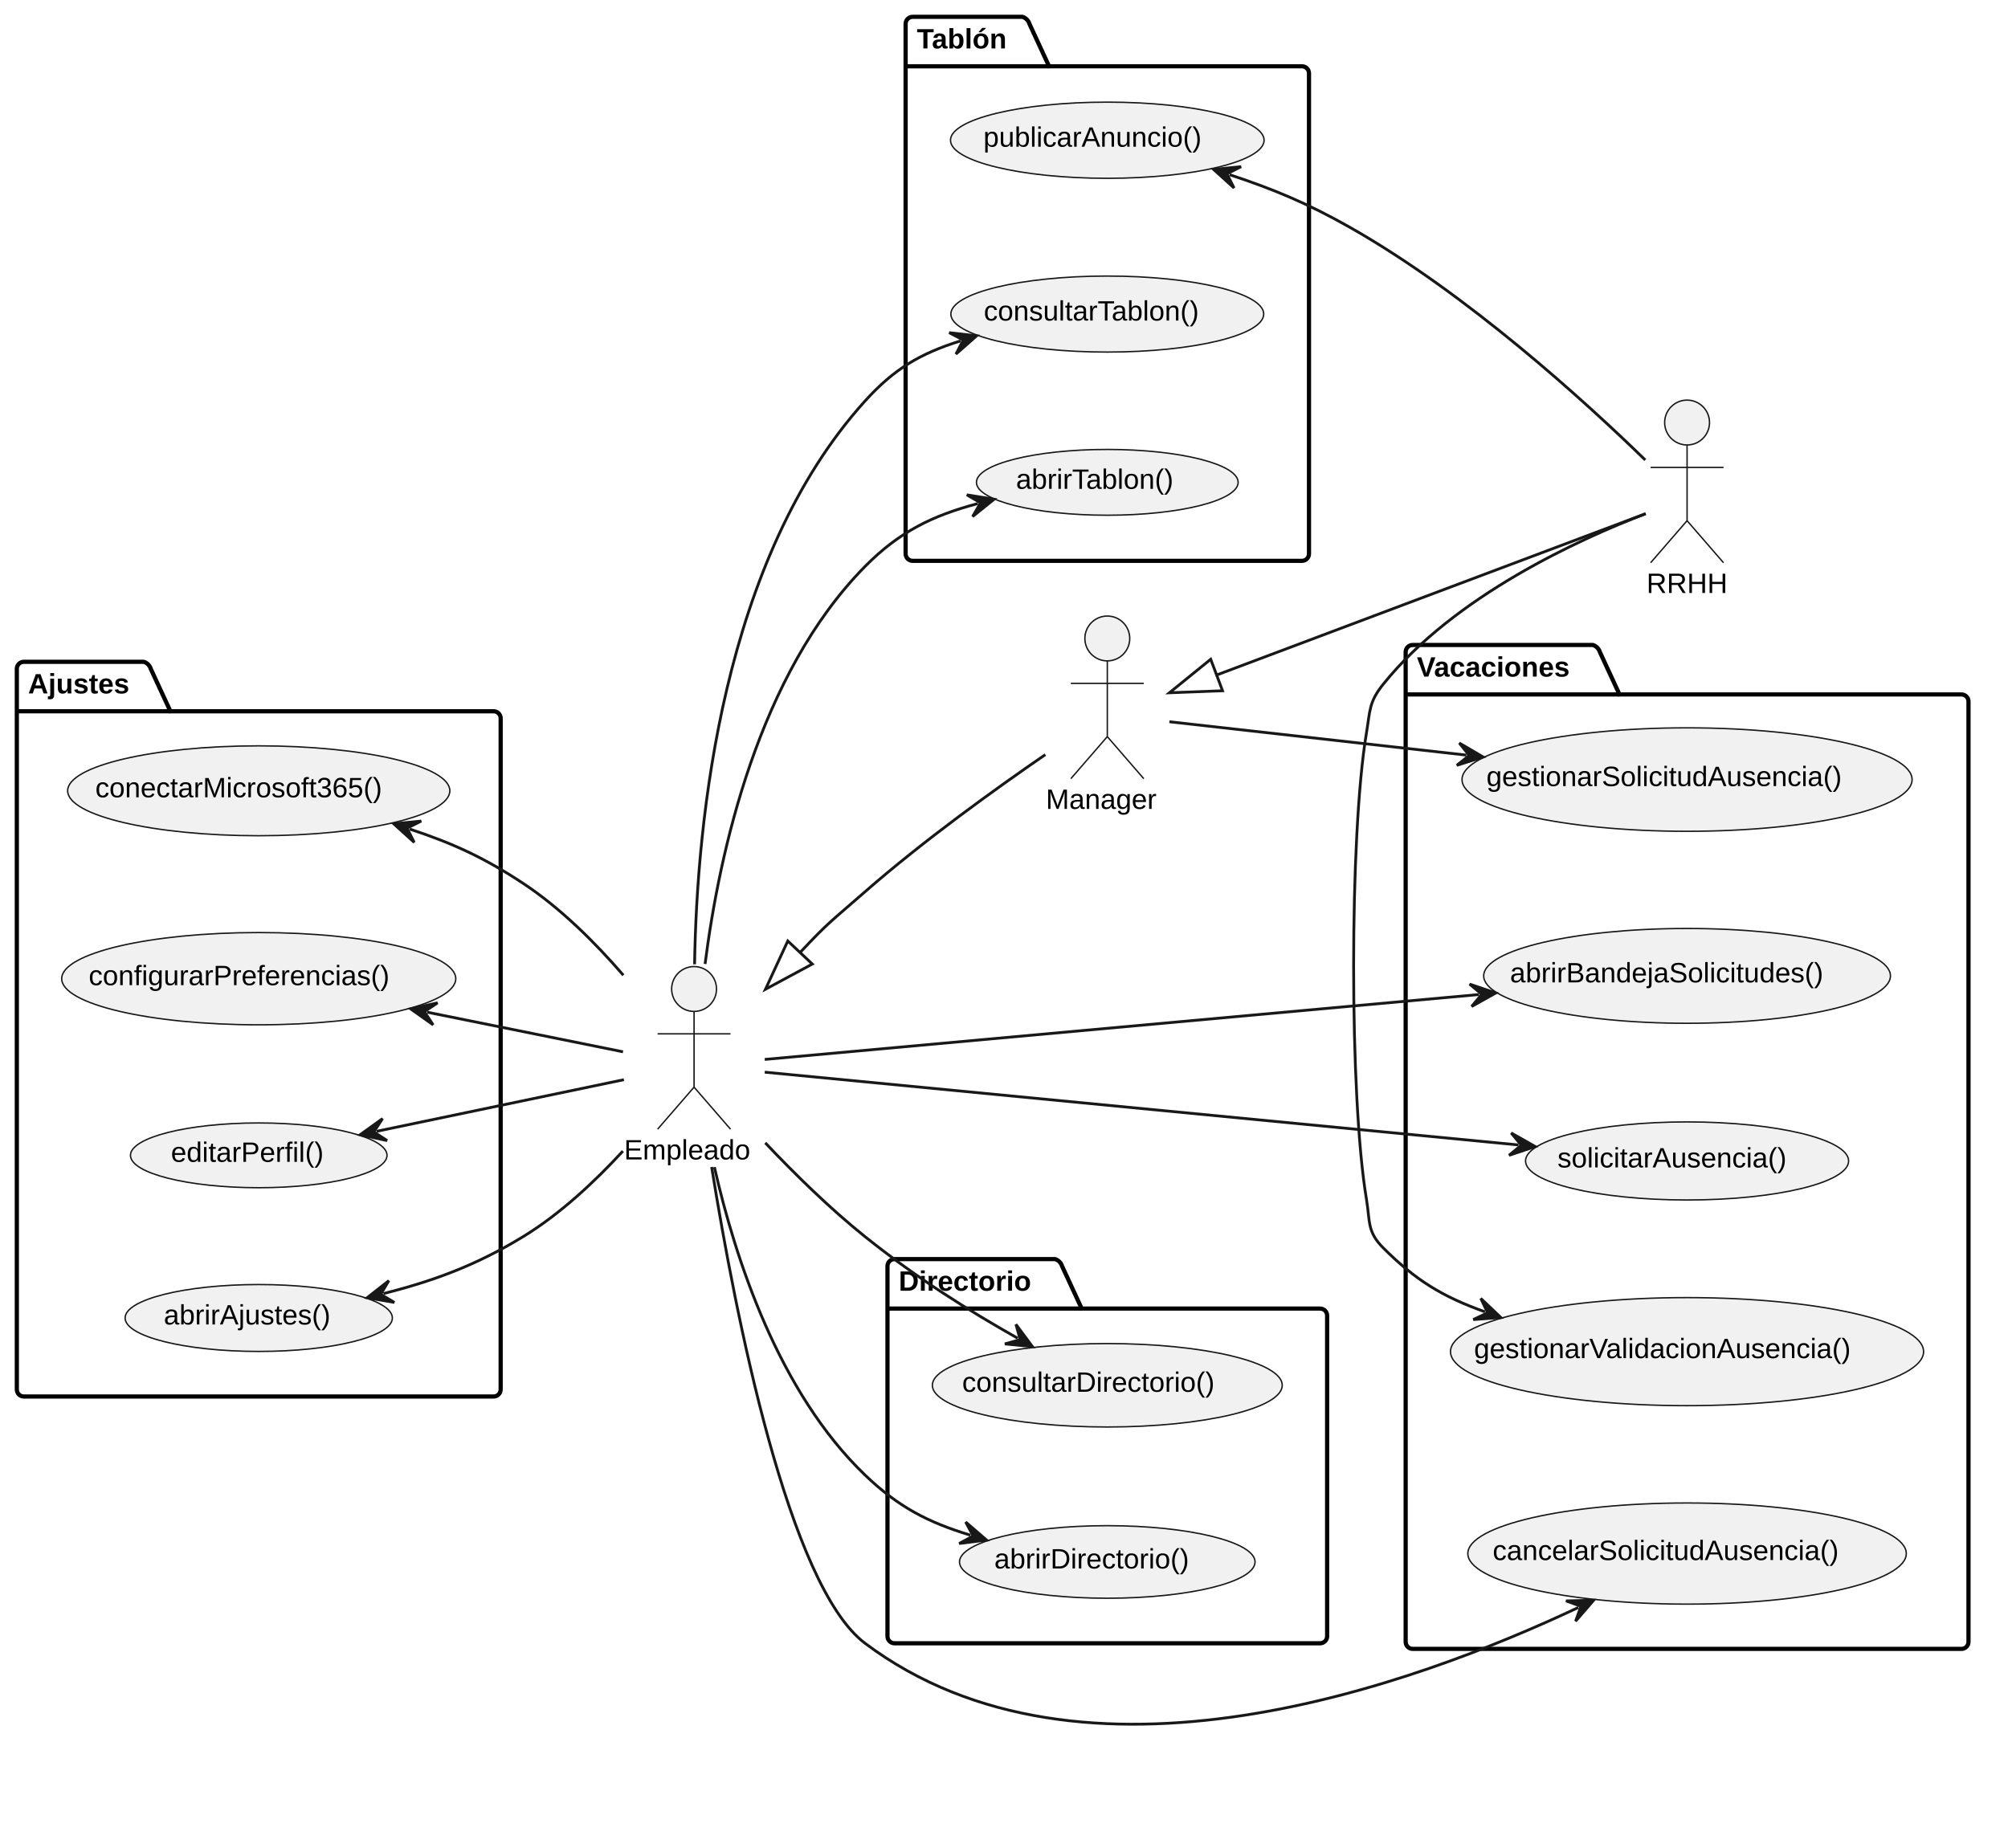
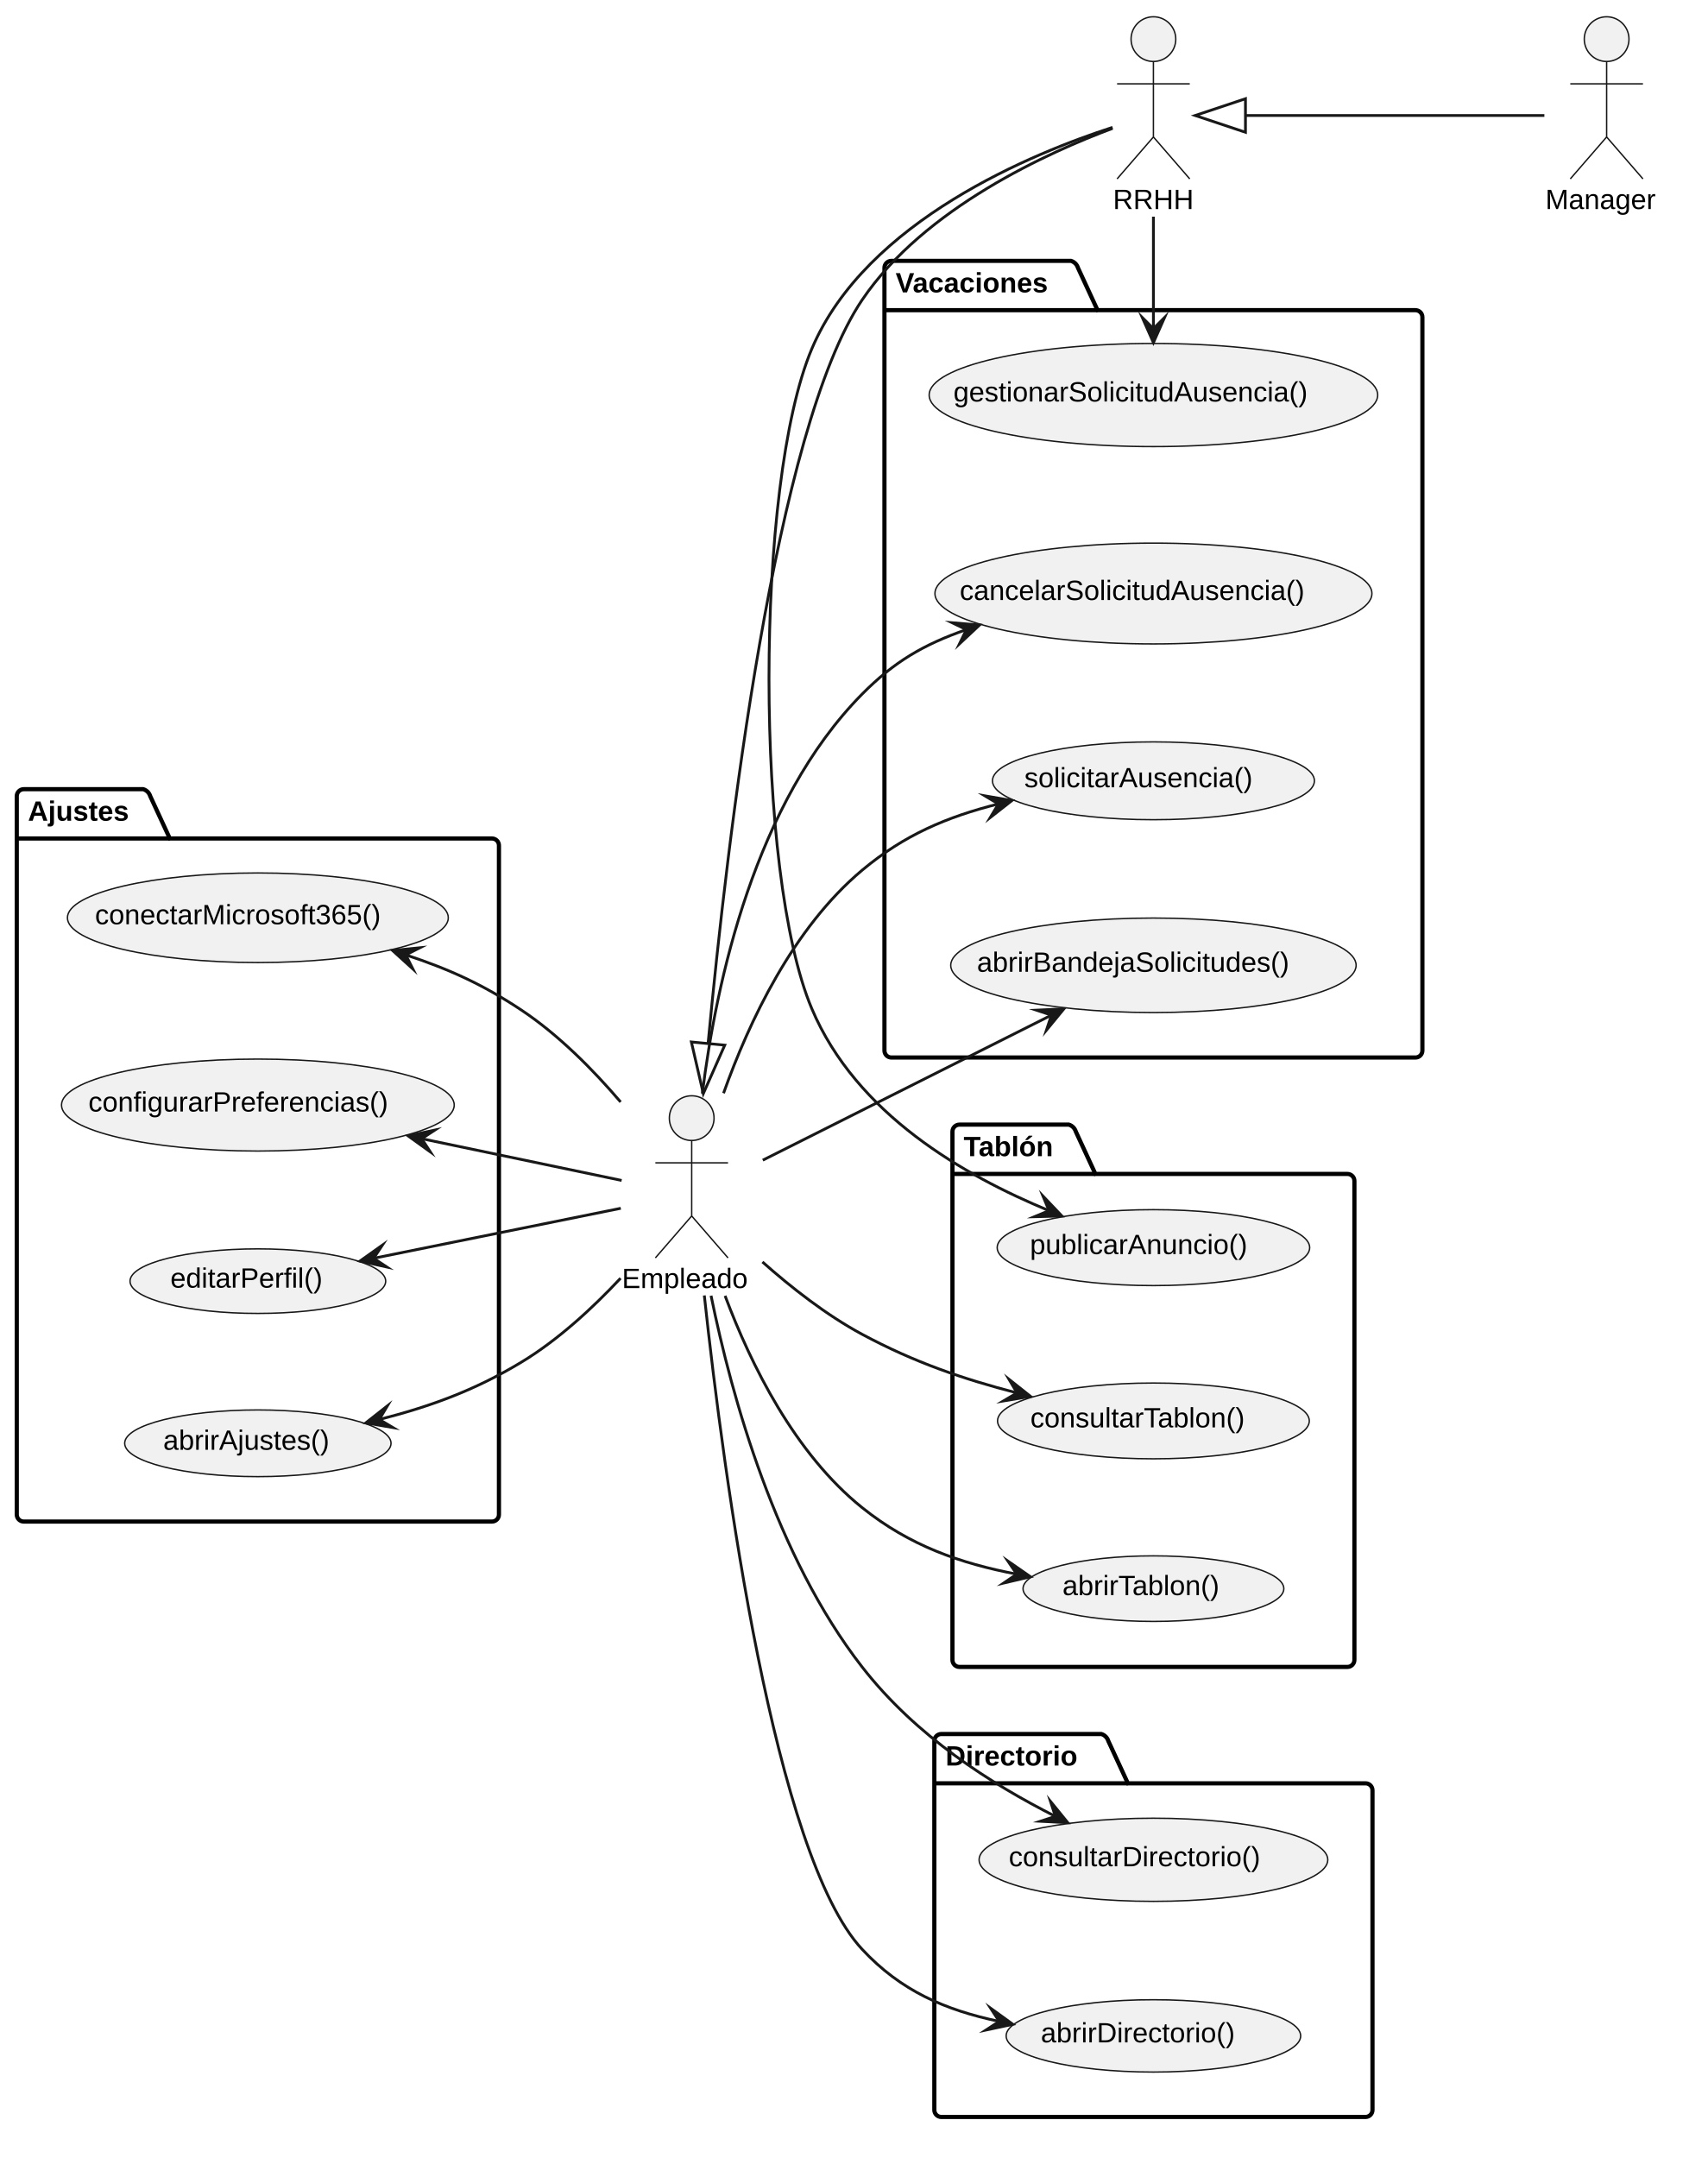
- <svg xmlns="http://www.w3.org/2000/svg" contentStyleType="text/css" data-diagram-type="DESCRIPTION" height="659px" preserveAspectRatio="none" style="width:716px;height:659px;;background:#FFFFFF" version="1.1" viewBox="0 0 716 659" width="716px" zoomAndPan="magnify">
+ <svg xmlns="http://www.w3.org/2000/svg" contentStyleType="text/css" data-diagram-type="DESCRIPTION" height="772px" preserveAspectRatio="none" style="width:611px;height:772px;background:#FFFFFF;" version="1.1" viewBox="0 0 611 772" width="611px" zoomAndPan="magnify">
  <defs />
  <g>
-     <g class="cluster" data-qualified-name="Vacaciones" data-source-line="12" id="ent0007">
-       <path d="M503.72,230 L567.962,230 A3.75,3.75 0 0 1 570.462,232.5 L577.462,247.641 L699.41,247.641 A2.5,2.5 0 0 1 701.91,250.141 L701.91,585.5 A2.5,2.5 0 0 1 699.41,588 L503.72,588 A2.5,2.5 0 0 1 501.22,585.5 L501.22,232.5 A2.5,2.5 0 0 1 503.72,230" fill="none" style="stroke:#000000;stroke-width:1.5;" />
-       <line style="stroke:#000000;stroke-width:1.5;" x1="501.22" x2="577.462" y1="247.641" y2="247.641" />
-       <text fill="#000000" font-family="Arial" font-size="10" font-weight="700" lengthAdjust="spacing" textLength="63.242" x="505.22" y="241.282">Vacaciones</text>
+     <g class="cluster" data-qualified-name="Vacaciones" data-source-line="15" id="ent0006">
+       <path d="M318.95,93.32 L383.192,93.32 A3.75,3.75 0 0 1 385.692,95.82 L392.692,110.961 L506.43,110.961 A2.5,2.5 0 0 1 508.93,113.461 L508.93,375.82 A2.5,2.5 0 0 1 506.43,378.32 L318.95,378.32 A2.5,2.5 0 0 1 316.45,375.82 L316.45,95.82 A2.5,2.5 0 0 1 318.95,93.32" fill="none" style="stroke:#000000;stroke-width:1.5;" />
+       <line style="stroke:#000000;stroke-width:1.5;" x1="316.45" x2="392.692" y1="110.961" y2="110.961" />
+       <text fill="#000000" font-family="Arial" font-size="10" font-weight="700" lengthAdjust="spacing" textLength="63.242" x="320.45" y="104.602">Vacaciones</text>
    </g>
-     <g class="cluster" data-qualified-name="Tabl.n" data-source-line="20" id="ent0013">
-       <path d="M325.42,6 L364.565,6 A3.75,3.75 0 0 1 367.065,8.5 L374.065,23.641 L464.25,23.641 A2.5,2.5 0 0 1 466.75,26.141 L466.75,197.5 A2.5,2.5 0 0 1 464.25,200 L325.42,200 A2.5,2.5 0 0 1 322.92,197.5 L322.92,8.5 A2.5,2.5 0 0 1 325.42,6" fill="none" style="stroke:#000000;stroke-width:1.5;" />
-       <line style="stroke:#000000;stroke-width:1.5;" x1="322.92" x2="374.065" y1="23.641" y2="23.641" />
-       <text fill="#000000" font-family="Arial" font-size="10" font-weight="700" lengthAdjust="spacing" textLength="38.145" x="326.92" y="17.282">Tablón</text>
+     <g class="cluster" data-qualified-name="Tabl.n" data-source-line="22" id="ent0011">
+       <path d="M343.28,402.32 L382.425,402.32 A3.75,3.75 0 0 1 384.925,404.82 L391.925,419.961 L482.1,419.961 A2.5,2.5 0 0 1 484.6,422.461 L484.6,593.82 A2.5,2.5 0 0 1 482.1,596.32 L343.28,596.32 A2.5,2.5 0 0 1 340.78,593.82 L340.78,404.82 A2.5,2.5 0 0 1 343.28,402.32" fill="none" style="stroke:#000000;stroke-width:1.5;" />
+       <line style="stroke:#000000;stroke-width:1.5;" x1="340.78" x2="391.925" y1="419.961" y2="419.961" />
+       <text fill="#000000" font-family="Arial" font-size="10" font-weight="700" lengthAdjust="spacing" textLength="38.145" x="344.78" y="413.602">Tablón</text>
    </g>
-     <g class="cluster" data-qualified-name="Directorio" data-source-line="26" id="ent0017">
-       <path d="M318.95,449 L376.2,449 A3.75,3.75 0 0 1 378.7,451.5 L385.7,466.641 L470.72,466.641 A2.5,2.5 0 0 1 473.22,469.141 L473.22,583.5 A2.5,2.5 0 0 1 470.72,586 L318.95,586 A2.5,2.5 0 0 1 316.45,583.5 L316.45,451.5 A2.5,2.5 0 0 1 318.95,449" fill="none" style="stroke:#000000;stroke-width:1.5;" />
-       <line style="stroke:#000000;stroke-width:1.5;" x1="316.45" x2="385.7" y1="466.641" y2="466.641" />
-       <text fill="#000000" font-family="Arial" font-size="10" font-weight="700" lengthAdjust="spacing" textLength="56.25" x="320.45" y="460.282">Directorio</text>
+     <g class="cluster" data-qualified-name="Directorio" data-source-line="28" id="ent0015">
+       <path d="M336.8,620.32 L394.05,620.32 A3.75,3.75 0 0 1 396.55,622.82 L403.55,637.961 L488.57,637.961 A2.5,2.5 0 0 1 491.07,640.461 L491.07,754.82 A2.5,2.5 0 0 1 488.57,757.32 L336.8,757.32 A2.5,2.5 0 0 1 334.3,754.82 L334.3,622.82 A2.5,2.5 0 0 1 336.8,620.32" fill="none" style="stroke:#000000;stroke-width:1.5;" />
+       <line style="stroke:#000000;stroke-width:1.5;" x1="334.3" x2="403.55" y1="637.961" y2="637.961" />
+       <text fill="#000000" font-family="Arial" font-size="10" font-weight="700" lengthAdjust="spacing" textLength="56.25" x="338.3" y="631.602">Directorio</text>
    </g>
-     <g class="cluster" data-qualified-name="Ajustes" data-source-line="31" id="ent0020">
-       <path d="M8.5,236 L51.253,236 A3.75,3.75 0 0 1 53.753,238.5 L60.753,253.641 L176.02,253.641 A2.5,2.5 0 0 1 178.52,256.141 L178.52,495.5 A2.5,2.5 0 0 1 176.02,498 L8.5,498 A2.5,2.5 0 0 1 6,495.5 L6,238.5 A2.5,2.5 0 0 1 8.5,236" fill="none" style="stroke:#000000;stroke-width:1.5;" />
-       <line style="stroke:#000000;stroke-width:1.5;" x1="6" x2="60.753" y1="253.641" y2="253.641" />
-       <text fill="#000000" font-family="Arial" font-size="10" font-weight="700" lengthAdjust="spacing" textLength="41.753" x="10" y="247.282">Ajustes</text>
+     <g class="cluster" data-qualified-name="Ajustes" data-source-line="33" id="ent0018">
+       <path d="M8.5,282.32 L51.253,282.32 A3.75,3.75 0 0 1 53.753,284.82 L60.753,299.961 L176.02,299.961 A2.5,2.5 0 0 1 178.52,302.461 L178.52,541.82 A2.5,2.5 0 0 1 176.02,544.32 L8.5,544.32 A2.5,2.5 0 0 1 6,541.82 L6,284.82 A2.5,2.5 0 0 1 8.5,282.32" fill="none" style="stroke:#000000;stroke-width:1.5;" />
+       <line style="stroke:#000000;stroke-width:1.5;" x1="6" x2="60.753" y1="299.961" y2="299.961" />
+       <text fill="#000000" font-family="Arial" font-size="10" font-weight="700" lengthAdjust="spacing" textLength="41.753" x="10" y="293.602">Ajustes</text>
    </g>
-     <g class="entity" data-qualified-name="Vacaciones.UC_ABS" data-source-line="13" id="ent0008">
-       <ellipse cx="601.563" cy="348.005" fill="#F1F1F1" rx="72.523" ry="16.905" style="stroke:#181818;stroke-width:0.5;" />
-       <text fill="#000000" font-family="Arial" font-size="10" lengthAdjust="spacing" textLength="126.279" x="538.424" y="350.325">abrirBandejaSolicitudes()</text>
+     <g class="entity" data-qualified-name="Vacaciones.UC_ABS" data-source-line="16" id="ent0007">
+       <ellipse cx="412.693" cy="345.325" fill="#F1F1F1" rx="72.523" ry="16.905" style="stroke:#181818;stroke-width:0.5;" />
+       <text fill="#000000" font-family="Arial" font-size="10" lengthAdjust="spacing" textLength="126.279" x="349.554" y="347.645">abrirBandejaSolicitudes()</text>
    </g>
-     <g class="entity" data-qualified-name="Vacaciones.UC_SA" data-source-line="14" id="ent0009">
-       <ellipse cx="601.565" cy="414.001" fill="#F1F1F1" rx="57.605" ry="13.921" style="stroke:#181818;stroke-width:0.5;" />
-       <text fill="#000000" font-family="Arial" font-size="10" lengthAdjust="spacing" textLength="92.407" x="555.361" y="416.321">solicitarAusencia()</text>
+     <g class="entity" data-qualified-name="Vacaciones.UC_SA" data-source-line="17" id="ent0008">
+       <ellipse cx="412.695" cy="279.321" fill="#F1F1F1" rx="57.605" ry="13.921" style="stroke:#181818;stroke-width:0.5;" />
+       <text fill="#000000" font-family="Arial" font-size="10" lengthAdjust="spacing" textLength="92.407" x="366.491" y="281.641">solicitarAusencia()</text>
    </g>
-     <g class="entity" data-qualified-name="Vacaciones.UC_CSA" data-source-line="15" id="ent0010">
-       <ellipse cx="601.563" cy="554.005" fill="#F1F1F1" rx="78.173" ry="18.035" style="stroke:#181818;stroke-width:0.5;" />
-       <text fill="#000000" font-family="Arial" font-size="10" lengthAdjust="spacing" textLength="138.623" x="532.251" y="556.325">cancelarSolicitudAusencia()</text>
+     <g class="entity" data-qualified-name="Vacaciones.UC_CSA" data-source-line="18" id="ent0009">
+       <ellipse cx="412.693" cy="212.325" fill="#F1F1F1" rx="78.173" ry="18.035" style="stroke:#181818;stroke-width:0.5;" />
+       <text fill="#000000" font-family="Arial" font-size="10" lengthAdjust="spacing" textLength="138.623" x="343.382" y="214.645">cancelarSolicitudAusencia()</text>
    </g>
-     <g class="entity" data-qualified-name="Vacaciones.UC_GSA" data-source-line="16" id="ent0011">
-       <ellipse cx="601.56" cy="277.998" fill="#F1F1F1" rx="80.24" ry="18.448" style="stroke:#181818;stroke-width:0.5;" />
-       <text fill="#000000" font-family="Arial" font-size="10" lengthAdjust="spacing" textLength="143.096" x="530.012" y="280.318">gestionarSolicitudAusencia()</text>
+     <g class="entity" data-qualified-name="Vacaciones.UC_GSA" data-source-line="19" id="ent0010">
+       <ellipse cx="412.69" cy="141.318" fill="#F1F1F1" rx="80.24" ry="18.448" style="stroke:#181818;stroke-width:0.5;" />
+       <text fill="#000000" font-family="Arial" font-size="10" lengthAdjust="spacing" textLength="143.096" x="341.142" y="143.638">gestionarSolicitudAusencia()</text>
    </g>
-     <g class="entity" data-qualified-name="Vacaciones.UC_GVA" data-source-line="17" id="ent0012">
-       <ellipse cx="601.556" cy="481.999" fill="#F1F1F1" rx="84.346" ry="19.269" style="stroke:#181818;stroke-width:0.5;" />
-       <text fill="#000000" font-family="Arial" font-size="10" lengthAdjust="spacing" textLength="151.924" x="525.594" y="484.319">gestionarValidacionAusencia()</text>
+     <g class="entity" data-qualified-name="Tabl.n.UC_AT" data-source-line="23" id="ent0012">
+       <ellipse cx="412.692" cy="568.322" fill="#F1F1F1" rx="46.661" ry="11.732" style="stroke:#181818;stroke-width:0.5;" />
+       <text fill="#000000" font-family="Arial" font-size="10" lengthAdjust="spacing" textLength="65.098" x="380.143" y="570.643">abrirTablon()</text>
    </g>
-     <g class="entity" data-qualified-name="Tabl.n.UC_AT" data-source-line="21" id="ent0014">
-       <ellipse cx="394.832" cy="172.002" fill="#F1F1F1" rx="46.661" ry="11.732" style="stroke:#181818;stroke-width:0.5;" />
-       <text fill="#000000" font-family="Arial" font-size="10" lengthAdjust="spacing" textLength="65.098" x="362.283" y="174.323">abrirTablon()</text>
+     <g class="entity" data-qualified-name="Tabl.n.UC_CT" data-source-line="24" id="ent0013">
+       <ellipse cx="412.689" cy="508.316" fill="#F1F1F1" rx="55.779" ry="13.556" style="stroke:#181818;stroke-width:0.5;" />
+       <text fill="#000000" font-family="Arial" font-size="10" lengthAdjust="spacing" textLength="88.061" x="368.658" y="510.636">consultarTablon()</text>
    </g>
-     <g class="entity" data-qualified-name="Tabl.n.UC_CT" data-source-line="22" id="ent0015">
-       <ellipse cx="394.829" cy="111.996" fill="#F1F1F1" rx="55.779" ry="13.556" style="stroke:#181818;stroke-width:0.5;" />
-       <text fill="#000000" font-family="Arial" font-size="10" lengthAdjust="spacing" textLength="88.061" x="350.798" y="114.316">consultarTablon()</text>
+     <g class="entity" data-qualified-name="Tabl.n.UC_PA" data-source-line="25" id="ent0014">
+       <ellipse cx="412.691" cy="446.322" fill="#F1F1F1" rx="55.911" ry="13.582" style="stroke:#181818;stroke-width:0.5;" />
+       <text fill="#000000" font-family="Arial" font-size="10" lengthAdjust="spacing" textLength="88.379" x="368.502" y="448.643">publicarAnuncio()</text>
    </g>
-     <g class="entity" data-qualified-name="Tabl.n.UC_PA" data-source-line="23" id="ent0016">
-       <ellipse cx="394.831" cy="50.002" fill="#F1F1F1" rx="55.911" ry="13.582" style="stroke:#181818;stroke-width:0.5;" />
-       <text fill="#000000" font-family="Arial" font-size="10" lengthAdjust="spacing" textLength="88.379" x="350.642" y="52.323">publicarAnuncio()</text>
+     <g class="entity" data-qualified-name="Directorio.UC_AD" data-source-line="29" id="ent0016">
+       <ellipse cx="412.685" cy="728.319" fill="#F1F1F1" rx="52.695" ry="12.939" style="stroke:#181818;stroke-width:0.5;" />
+       <text fill="#000000" font-family="Arial" font-size="10" lengthAdjust="spacing" textLength="80.566" x="372.402" y="730.639">abrirDirectorio()</text>
    </g>
-     <g class="entity" data-qualified-name="Directorio.UC_AD" data-source-line="27" id="ent0018">
-       <ellipse cx="394.825" cy="556.999" fill="#F1F1F1" rx="52.695" ry="12.939" style="stroke:#181818;stroke-width:0.5;" />
-       <text fill="#000000" font-family="Arial" font-size="10" lengthAdjust="spacing" textLength="80.566" x="354.542" y="559.319">abrirDirectorio()</text>
+     <g class="entity" data-qualified-name="Directorio.UC_CD" data-source-line="30" id="ent0017">
+       <ellipse cx="412.695" cy="665.317" fill="#F1F1F1" rx="62.385" ry="14.877" style="stroke:#181818;stroke-width:0.5;" />
+       <text fill="#000000" font-family="Arial" font-size="10" lengthAdjust="spacing" textLength="103.53" x="360.93" y="667.637">consultarDirectorio()</text>
    </g>
-     <g class="entity" data-qualified-name="Directorio.UC_CD" data-source-line="28" id="ent0019">
-       <ellipse cx="394.835" cy="493.997" fill="#F1F1F1" rx="62.385" ry="14.877" style="stroke:#181818;stroke-width:0.5;" />
-       <text fill="#000000" font-family="Arial" font-size="10" lengthAdjust="spacing" textLength="103.53" x="343.07" y="496.317">consultarDirectorio()</text>
+     <g class="entity" data-qualified-name="Ajustes.UC_AA" data-source-line="34" id="ent0019">
+       <ellipse cx="92.261" cy="516.32" fill="#F1F1F1" rx="47.651" ry="11.93" style="stroke:#181818;stroke-width:0.5;" />
+       <text fill="#000000" font-family="Arial" font-size="10" lengthAdjust="spacing" textLength="67.73" x="58.396" y="518.64">abrirAjustes()</text>
    </g>
-     <g class="entity" data-qualified-name="Ajustes.UC_AA" data-source-line="32" id="ent0021">
-       <ellipse cx="92.261" cy="470" fill="#F1F1F1" rx="47.651" ry="11.93" style="stroke:#181818;stroke-width:0.5;" />
-       <text fill="#000000" font-family="Arial" font-size="10" lengthAdjust="spacing" textLength="67.73" x="58.396" y="472.32">abrirAjustes()</text>
+     <g class="entity" data-qualified-name="Ajustes.UC_EP" data-source-line="35" id="ent0020">
+       <ellipse cx="92.263" cy="458.319" fill="#F1F1F1" rx="45.743" ry="11.549" style="stroke:#181818;stroke-width:0.5;" />
+       <text fill="#000000" font-family="Arial" font-size="10" lengthAdjust="spacing" textLength="62.612" x="60.957" y="460.639">editarPerfil()</text>
    </g>
-     <g class="entity" data-qualified-name="Ajustes.UC_EP" data-source-line="33" id="ent0022">
-       <ellipse cx="92.263" cy="411.999" fill="#F1F1F1" rx="45.743" ry="11.549" style="stroke:#181818;stroke-width:0.5;" />
-       <text fill="#000000" font-family="Arial" font-size="10" lengthAdjust="spacing" textLength="62.612" x="60.957" y="414.319">editarPerfil()</text>
+     <g class="entity" data-qualified-name="Ajustes.UC_CFP" data-source-line="36" id="ent0021">
+       <ellipse cx="92.259" cy="395.322" fill="#F1F1F1" rx="70.259" ry="16.452" style="stroke:#181818;stroke-width:0.5;" />
+       <text fill="#000000" font-family="Arial" font-size="10" lengthAdjust="spacing" textLength="121.274" x="31.622" y="397.642">configurarPreferencias()</text>
    </g>
-     <g class="entity" data-qualified-name="Ajustes.UC_CFP" data-source-line="34" id="ent0023">
-       <ellipse cx="92.259" cy="349.002" fill="#F1F1F1" rx="70.259" ry="16.452" style="stroke:#181818;stroke-width:0.5;" />
-       <text fill="#000000" font-family="Arial" font-size="10" lengthAdjust="spacing" textLength="121.274" x="31.622" y="351.322">configurarPreferencias()</text>
+     <g class="entity" data-qualified-name="Ajustes.UC_CM" data-source-line="37" id="ent0022">
+       <ellipse cx="92.261" cy="328.318" fill="#F1F1F1" rx="68.141" ry="16.028" style="stroke:#181818;stroke-width:0.5;" />
+       <text fill="#000000" font-family="Arial" font-size="10" lengthAdjust="spacing" textLength="116.558" x="33.982" y="330.639">conectarMicrosoft365()</text>
    </g>
-     <g class="entity" data-qualified-name="Ajustes.UC_CM" data-source-line="35" id="ent0024">
-       <ellipse cx="92.261" cy="281.998" fill="#F1F1F1" rx="68.141" ry="16.028" style="stroke:#181818;stroke-width:0.5;" />
-       <text fill="#000000" font-family="Arial" font-size="10" lengthAdjust="spacing" textLength="116.558" x="33.982" y="284.318">conectarMicrosoft365()</text>
+     <g class="entity" data-qualified-name="empleado" data-source-line="8" id="ent0001">
+       <ellipse cx="247.486" cy="400" fill="#F1F1F1" rx="8" ry="8" style="stroke:#181818;stroke-width:0.5;" />
+       <path d="M247.486,408 L247.486,435 M234.486,416 L260.486,416 M247.486,435 L234.486,450 M247.486,435 L260.486,450" fill="none" style="stroke:#181818;stroke-width:0.5;" />
+       <text fill="#000000" font-family="Arial" font-size="10" lengthAdjust="spacing" textLength="49.932" x="222.52" y="460.782">Empleado</text>
    </g>
-     <g class="entity" data-qualified-name="empleado" data-source-line="5" id="ent0002">
-       <ellipse cx="247.486" cy="352.68" fill="#F1F1F1" rx="8" ry="8" style="stroke:#181818;stroke-width:0.5;" />
-       <path d="M247.486,360.68 L247.486,387.68 M234.486,368.68 L260.486,368.68 M247.486,387.68 L234.486,402.68 M247.486,387.68 L260.486,402.68" fill="none" style="stroke:#181818;stroke-width:0.5;" />
-       <text fill="#000000" font-family="Arial" font-size="10" lengthAdjust="spacing" textLength="49.932" x="222.52" y="413.462">Empleado</text>
+     <g class="entity" data-qualified-name="rrhh" data-source-line="9" id="ent0002">
+       <ellipse cx="412.688" cy="14" fill="#F1F1F1" rx="8" ry="8" style="stroke:#181818;stroke-width:0.5;" />
+       <path d="M412.688,22 L412.688,49 M399.688,30 L425.688,30 M412.688,49 L399.688,64 M412.688,49 L425.688,64" fill="none" style="stroke:#181818;stroke-width:0.5;" />
+       <text fill="#000000" font-family="Arial" font-size="10" lengthAdjust="spacing" textLength="28.936" x="398.22" y="74.782">RRHH</text>
    </g>
-     <g class="entity" data-qualified-name="manager" data-source-line="6" id="ent0003">
-       <ellipse cx="394.837" cy="227.68" fill="#F1F1F1" rx="8" ry="8" style="stroke:#181818;stroke-width:0.5;" />
-       <path d="M394.837,235.68 L394.837,262.68 M381.837,243.68 L407.837,243.68 M394.837,262.68 L381.837,277.68 M394.837,262.68 L407.837,277.68" fill="none" style="stroke:#181818;stroke-width:0.5;" />
-       <text fill="#000000" font-family="Arial" font-size="10" lengthAdjust="spacing" textLength="43.833" x="372.92" y="288.462">Manager</text>
+     <g class="entity" data-qualified-name="manager" data-source-line="10" id="ent0003">
+       <ellipse cx="574.846" cy="14" fill="#F1F1F1" rx="8" ry="8" style="stroke:#181818;stroke-width:0.5;" />
+       <path d="M574.846,22 L574.846,49 M561.846,30 L587.846,30 M574.846,49 L561.846,64 M574.846,49 L587.846,64" fill="none" style="stroke:#181818;stroke-width:0.5;" />
+       <text fill="#000000" font-family="Arial" font-size="10" lengthAdjust="spacing" textLength="43.833" x="552.93" y="74.782">Manager</text>
    </g>
-     <g class="entity" data-qualified-name="rrhh" data-source-line="7" id="ent0004">
-       <ellipse cx="601.568" cy="150.68" fill="#F1F1F1" rx="8" ry="8" style="stroke:#181818;stroke-width:0.5;" />
-       <path d="M601.568,158.68 L601.568,185.68 M588.568,166.68 L614.568,166.68 M601.568,185.68 L588.568,200.68 M601.568,185.68 L614.568,200.68" fill="none" style="stroke:#181818;stroke-width:0.5;" />
-       <text fill="#000000" font-family="Arial" font-size="10" lengthAdjust="spacing" textLength="28.936" x="587.1" y="211.462">RRHH</text>
+     <g class="link" data-entity-1="ent0001" data-entity-2="ent0002" data-link-type="extension" data-source-line="12" id="lnk4">
+       <path d="M253.343,373.321 C260.332,299.751 277.35,153.41 308.45,107.32 C330.7,74.34 375.53,54.33 398.08,45.93" fill="none" id="empleado-backto-rrhh" style="stroke:#181818;stroke-width:1;" />
+       <polygon fill="none" points="251.64,391.24,259.316,373.888,247.369,372.753,251.64,391.24" style="stroke:#181818;stroke-width:1;stroke-linejoin:miter;stroke-miterlimit:10;" />
    </g>
-     <g class="link" data-entity-1="ent0002" data-entity-2="ent0003" data-link-type="extension" data-source-line="9" id="lnk5">
-       <path d="M285.276,339.671 C295.805,328.481 296.17,328.75 308.45,318 C329.24,299.81 354.99,281.3 372.74,269.1" fill="none" id="empleado-backto-manager" style="stroke:#181818;stroke-width:1;" />
-       <polygon fill="none" points="272.94,352.78,289.645,343.783,280.906,335.56,272.94,352.78" style="stroke:#181818;stroke-width:1;" />
+     <g class="link" data-entity-1="ent0002" data-entity-2="ent0003" data-link-type="extension" data-source-line="13" id="lnk5">
+       <path d="M445.62,41.32 C473.7,41.32 519.26,41.32 552.57,41.32" fill="none" id="rrhh-backto-manager" style="stroke:#181818;stroke-width:1;" />
+       <polygon fill="none" points="427.62,41.32,445.62,47.32,445.62,35.32,427.62,41.32" style="stroke:#181818;stroke-width:1;stroke-linejoin:miter;stroke-miterlimit:10;" />
    </g>
-     <g class="link" data-entity-1="ent0003" data-entity-2="ent0004" data-link-type="extension" data-source-line="10" id="lnk6">
-       <path d="M433.818,240.714 C475.808,224.924 551.84,196.33 586.85,183.16" fill="none" id="manager-backto-rrhh" style="stroke:#181818;stroke-width:1;" />
-       <polygon fill="none" points="416.97,247.05,435.93,246.33,431.706,235.098,416.97,247.05" style="stroke:#181818;stroke-width:1;" />
+     <g class="link" data-entity-1="ent0001" data-entity-2="ent0007" data-link-type="dependency" data-source-line="40" id="lnk23">
+       <path d="M272.92,415.04 C301.64,400.61 344.882,378.885 376.192,363.155" fill="none" id="empleado-to-UC_ABS" style="stroke:#181818;stroke-width:1;" />
+       <polygon fill="#181818" points="380.66,360.91,370.822,361.376,376.192,363.155,374.414,368.525,380.66,360.91" style="stroke:#181818;stroke-width:1;stroke-linejoin:miter;stroke-miterlimit:10;" />
    </g>
-     <g class="link" data-entity-1="ent0002" data-entity-2="ent0008" data-link-type="dependency" data-source-line="38" id="lnk25">
-       <path d="M272.68,377.8 C325.74,372.98 447.915,361.873 527.375,354.653" fill="none" id="empleado-to-UC_ABS" style="stroke:#181818;stroke-width:1;" />
-       <polygon fill="#181818" points="533.35,354.11,524.025,350.941,528.37,354.562,524.749,358.908,533.35,354.11" style="stroke:#181818;stroke-width:1;" />
+     <g class="link" data-entity-1="ent0001" data-entity-2="ent0008" data-link-type="dependency" data-source-line="41" id="lnk24">
+       <path d="M258.88,391.09 C268.02,365.42 283.77,331.99 308.45,311.32 C323.56,298.67 338.791,292.228 357.221,287.598" fill="none" id="empleado-to-UC_SA" style="stroke:#181818;stroke-width:1;" />
+       <polygon fill="#181818" points="362.07,286.38,352.367,284.693,357.221,287.598,354.316,292.452,362.07,286.38" style="stroke:#181818;stroke-width:1;stroke-linejoin:miter;stroke-miterlimit:10;" />
    </g>
-     <g class="link" data-entity-1="ent0002" data-entity-2="ent0009" data-link-type="dependency" data-source-line="39" id="lnk26">
-       <path d="M272.68,382.34 C329,387.78 463.958,400.814 541.458,408.294" fill="none" id="empleado-to-UC_SA" style="stroke:#181818;stroke-width:1;" />
-       <polygon fill="#181818" points="547.43,408.87,538.856,404.024,542.453,408.39,538.087,411.987,547.43,408.87" style="stroke:#181818;stroke-width:1;" />
+     <g class="link" data-entity-1="ent0009" data-entity-2="ent0001" data-link-type="dependency" data-source-line="42" id="lnk25">
+       <path d="M345.758,225.233 C330.438,230.563 319.86,236.77 308.45,248.32 C270.1,287.14 256.27,351.18 251.29,391.22" fill="none" id="UC_CSA-backto-empleado" style="stroke:#181818;stroke-width:1;" />
+       <polygon fill="#181818" points="350.48,223.59,340.665,222.769,345.758,225.233,343.294,230.325,350.48,223.59" style="stroke:#181818;stroke-width:1;stroke-linejoin:miter;stroke-miterlimit:10;" />
    </g>
-     <g class="link" data-entity-1="ent0010" data-entity-2="ent0002" data-link-type="dependency" data-source-line="40" id="lnk27">
-       <path d="M562.823,573.228 C504.563,600.688 386.19,644.34 308.45,586 C281.26,565.6 262.36,469.6 253.75,416.15" fill="none" id="UC_CSA-backto-empleado" style="stroke:#181818;stroke-width:1;" />
-       <polygon fill="#181818" points="568.25,570.67,558.404,570.889,563.727,572.802,561.814,578.125,568.25,570.67" style="stroke:#181818;stroke-width:1;" />
+     <g class="link" data-entity-1="ent0001" data-entity-2="ent0012" data-link-type="dependency" data-source-line="43" id="lnk26">
+       <path d="M259.43,463.56 C268.7,488.3 284.37,519.99 308.45,539.32 C325.51,553.02 343.748,559.314 363.798,563.134" fill="none" id="empleado-to-UC_AT" style="stroke:#181818;stroke-width:1;" />
+       <polygon fill="#181818" points="368.71,564.07,360.618,558.456,363.798,563.134,359.12,566.315,368.71,564.07" style="stroke:#181818;stroke-width:1;stroke-linejoin:miter;stroke-miterlimit:10;" />
    </g>
-     <g class="link" data-entity-1="ent0002" data-entity-2="ent0014" data-link-type="dependency" data-source-line="41" id="lnk28">
-       <path d="M251.41,343.76 C256.5,303.93 270.42,240.53 308.45,202 C320.7,189.59 332.58,183.838 348.68,179.568" fill="none" id="empleado-to-UC_AT" style="stroke:#181818;stroke-width:1;" />
-       <polygon fill="#181818" points="354.48,178.03,344.755,176.471,349.647,179.312,346.806,184.203,354.48,178.03" style="stroke:#181818;stroke-width:1;" />
+     <g class="link" data-entity-1="ent0013" data-entity-2="ent0001" data-link-type="dependency" data-source-line="44" id="lnk27">
+       <path d="M363.888,498.302 C344.728,493.362 327.16,487.38 308.45,477.32 C295.68,470.45 283.1,460.59 272.8,451.44" fill="none" id="UC_CT-backto-empleado" style="stroke:#181818;stroke-width:1;" />
+       <polygon fill="#181818" points="368.73,499.55,361.014,493.43,363.888,498.302,359.016,501.176,368.73,499.55" style="stroke:#181818;stroke-width:1;stroke-linejoin:miter;stroke-miterlimit:10;" />
    </g>
-     <g class="link" data-entity-1="ent0015" data-entity-2="ent0002" data-link-type="dependency" data-source-line="42" id="lnk29">
-       <path d="M342.527,121.551 C328.037,126.111 318.82,131.54 308.45,143 C257.49,199.35 248.48,292.77 247.67,343.87" fill="none" id="UC_CT-backto-empleado" style="stroke:#181818;stroke-width:1;" />
-       <polygon fill="#181818" points="348.25,119.75,338.464,118.636,343.481,121.251,340.866,126.267,348.25,119.75" style="stroke:#181818;stroke-width:1;" />
+     <g class="link" data-entity-1="ent0001" data-entity-2="ent0016" data-link-type="dependency" data-source-line="45" id="lnk28">
+       <path d="M252,463.43 C259.08,528.91 277.11,663.6 308.45,697.32 C322.34,712.26 338.218,719.068 357.508,723.138" fill="none" id="empleado-to-UC_AD" style="stroke:#181818;stroke-width:1;" />
+       <polygon fill="#181818" points="362.4,724.17,354.42,718.398,357.508,723.138,352.768,726.226,362.4,724.17" style="stroke:#181818;stroke-width:1;stroke-linejoin:miter;stroke-miterlimit:10;" />
    </g>
-     <g class="link" data-entity-1="ent0002" data-entity-2="ent0018" data-link-type="dependency" data-source-line="43" id="lnk30">
-       <path d="M254.74,416.2 C262.18,448.97 277.7,496.5 308.45,526 C320.28,537.36 330.858,542.861 346.048,547.461" fill="none" id="empleado-to-UC_AD" style="stroke:#181818;stroke-width:1;" />
-       <polygon fill="#181818" points="351.79,549.2,344.336,542.763,347.005,547.751,342.017,550.42,351.79,549.2" style="stroke:#181818;stroke-width:1;" />
+     <g class="link" data-entity-1="ent0017" data-entity-2="ent0001" data-link-type="dependency" data-source-line="46" id="lnk29">
+       <path d="M377.602,649.786 C354.602,638.106 327.91,621.33 308.45,596.32 C277.67,556.76 261.89,500.12 254.41,463.52" fill="none" id="UC_CD-backto-empleado" style="stroke:#181818;stroke-width:1;" />
+       <polygon fill="#181818" points="382.06,652.05,375.847,644.408,377.602,649.786,372.224,651.541,382.06,652.05" style="stroke:#181818;stroke-width:1;stroke-linejoin:miter;stroke-miterlimit:10;" />
    </g>
-     <g class="link" data-entity-1="ent0019" data-entity-2="ent0002" data-link-type="dependency" data-source-line="44" id="lnk31">
-       <path d="M362.898,477.235 C345.368,467.315 327.25,456.04 308.45,441 C295.93,430.98 283.3,418.56 272.88,407.55" fill="none" id="UC_CD-backto-empleado" style="stroke:#181818;stroke-width:1;" />
-       <polygon fill="#181818" points="368.12,480.19,362.257,472.276,363.768,477.728,358.317,479.239,368.12,480.19" style="stroke:#181818;stroke-width:1;" />
+     <g class="link" data-entity-1="ent0001" data-entity-2="ent0019" data-link-type="dependency" data-source-line="47" id="lnk30">
+       <path d="M222.03,457.28 C211.98,468.01 199.63,479.4 186.52,487.32 C169.54,497.58 153.446,503.287 135.716,507.797" fill="none" id="empleado-to-UC_AA" style="stroke:#181818;stroke-width:1;" />
+       <polygon fill="#181818" points="130.87,509.03,140.578,510.688,135.716,507.797,138.606,502.935,130.87,509.03" style="stroke:#181818;stroke-width:1;stroke-linejoin:miter;stroke-miterlimit:10;" />
    </g>
-     <g class="link" data-entity-1="ent0002" data-entity-2="ent0021" data-link-type="dependency" data-source-line="45" id="lnk32">
-       <path d="M222.11,410.48 C212.07,421.39 199.7,432.96 186.52,441 C169.58,451.33 154.466,456.805 136.726,461.305" fill="none" id="empleado-to-UC_AA" style="stroke:#181818;stroke-width:1;" />
-       <polygon fill="#181818" points="130.91,462.78,140.617,464.444,135.756,461.551,138.65,456.69,130.91,462.78" style="stroke:#181818;stroke-width:1;" />
+     <g class="link" data-entity-1="ent0020" data-entity-2="ent0001" data-link-type="dependency" data-source-line="48" id="lnk31">
+       <path d="M133.701,450.138 C162.34,444.338 196.96,437.34 222.12,432.25" fill="none" id="UC_EP-backto-empleado" style="stroke:#181818;stroke-width:1;" />
+       <polygon fill="#181818" points="128.8,451.13,138.415,453.264,133.701,450.138,136.827,445.423,128.8,451.13" style="stroke:#181818;stroke-width:1;stroke-linejoin:miter;stroke-miterlimit:10;" />
    </g>
-     <g class="link" data-entity-1="ent0022" data-entity-2="ent0002" data-link-type="dependency" data-source-line="46" id="lnk33">
-       <path d="M134.284,403.435 C163.094,397.425 197.21,390.29 222.46,385.02" fill="none" id="UC_EP-backto-empleado" style="stroke:#181818;stroke-width:1;" />
-       <polygon fill="#181818" points="128.41,404.66,138.037,406.738,133.305,403.639,136.404,398.906,128.41,404.66" style="stroke:#181818;stroke-width:1;" />
+     <g class="link" data-entity-1="ent0021" data-entity-2="ent0001" data-link-type="dependency" data-source-line="49" id="lnk32">
+       <path d="M150.884,407.353 C176.854,412.783 202,418.03 222.42,422.29" fill="none" id="UC_CFP-backto-empleado" style="stroke:#181818;stroke-width:1;" />
+       <polygon fill="#181818" points="145.99,406.33,153.981,412.087,150.884,407.353,155.618,404.257,145.99,406.33" style="stroke:#181818;stroke-width:1;stroke-linejoin:miter;stroke-miterlimit:10;" />
    </g>
-     <g class="link" data-entity-1="ent0023" data-entity-2="ent0002" data-link-type="dependency" data-source-line="47" id="lnk34">
-       <path d="M152.301,360.949 C178.061,366.159 201.85,370.97 222.15,375.08" fill="none" id="UC_CFP-backto-empleado" style="stroke:#181818;stroke-width:1;" />
-       <polygon fill="#181818" points="146.42,359.76,154.448,365.465,151.321,360.751,156.034,357.623,146.42,359.76" style="stroke:#181818;stroke-width:1;" />
+     <g class="link" data-entity-1="ent0022" data-entity-2="ent0001" data-link-type="dependency" data-source-line="50" id="lnk33">
+       <path d="M145.187,341.589 C160.647,346.699 172.64,352.1 186.52,361.32 C199.8,370.15 212.1,382.56 222.06,394.23" fill="none" id="UC_CM-backto-empleado" style="stroke:#181818;stroke-width:1;" />
+       <polygon fill="#181818" points="140.44,340.02,147.73,346.642,145.187,341.589,150.241,339.047,140.44,340.02" style="stroke:#181818;stroke-width:1;stroke-linejoin:miter;stroke-miterlimit:10;" />
    </g>
-     <g class="link" data-entity-1="ent0024" data-entity-2="ent0002" data-link-type="dependency" data-source-line="48" id="lnk35">
-       <path d="M146.098,295.651 C161.548,300.751 172.61,305.83 186.52,315 C199.85,323.79 212.25,336.17 222.27,347.77" fill="none" id="UC_CM-backto-empleado" style="stroke:#181818;stroke-width:1;" />
-       <polygon fill="#181818" points="140.4,293.77,147.693,300.39,145.148,295.337,150.2,292.793,140.4,293.77" style="stroke:#181818;stroke-width:1;" />
+     <g class="link" data-entity-1="ent0002" data-entity-2="ent0010" data-link-type="dependency" data-source-line="52" id="lnk34">
+       <path d="M412.69,77.5 C412.69,92.52 412.69,102.55 412.69,117.57" fill="none" id="rrhh-to-UC_GSA" style="stroke:#181818;stroke-width:1;" />
+       <polygon fill="#181818" points="412.69,122.57,416.69,113.57,412.69,117.57,408.69,113.57,412.69,122.57" style="stroke:#181818;stroke-width:1;stroke-linejoin:miter;stroke-miterlimit:10;" />
    </g>
-     <g class="link" data-entity-1="ent0003" data-entity-2="ent0011" data-link-type="dependency" data-source-line="50" id="lnk36">
-       <path d="M416.97,257.38 C443.23,260.33 483.418,264.839 522.888,269.279" fill="none" id="manager-to-UC_GSA" style="stroke:#181818;stroke-width:1;" />
-       <polygon fill="#181818" points="528.85,269.95,520.354,264.969,523.881,269.391,519.459,272.919,528.85,269.95" style="stroke:#181818;stroke-width:1;" />
-     </g>
-     <g class="link" data-entity-1="ent0004" data-entity-2="ent0012" data-link-type="dependency" data-source-line="52" id="lnk37">
-       <path d="M586.7,183.23 C563.47,192.14 518.61,212.41 493.22,244 C488.07,250.41 488.57,253.39 487.22,261.5 C481.15,297.89 481.15,391.12 487.22,427.5 C488.57,435.61 487.4,439.19 493.22,445 C504.68,456.45 514.178,462.346 529.498,467.806" fill="none" id="rrhh-to-UC_GVA" style="stroke:#181818;stroke-width:1;" />
-       <polygon fill="#181818" points="535.15,469.82,528.015,463.031,530.44,468.141,525.33,470.566,535.15,469.82" style="stroke:#181818;stroke-width:1;" />
-     </g>
-     <g class="link" data-entity-1="ent0004" data-entity-2="ent0016" data-link-type="dependency" data-source-line="53" id="lnk38">
-       <path d="M586.66,164.04 C565.52,143.45 523.27,104.82 481.22,81 C466.12,72.45 453.937,67.412 438.437,62.292" fill="none" id="rrhh-to-UC_PA" style="stroke:#181818;stroke-width:1;" />
-       <polygon fill="#181818" points="432.74,60.41,440.031,67.031,437.488,61.978,442.541,59.435,432.74,60.41" style="stroke:#181818;stroke-width:1;" />
+     <g class="link" data-entity-1="ent0002" data-entity-2="ent0014" data-link-type="dependency" data-source-line="53" id="lnk35">
+       <path d="M398.07,45.56 C370.05,54.62 309.85,78.89 290.45,124.82 C270.04,173.13 270.04,312.51 290.45,360.82 C306.42,398.63 344.861,420.487 375.33,433.107" fill="none" id="rrhh-to-UC_PA" style="stroke:#181818;stroke-width:1;" />
+       <polygon fill="#181818" points="379.95,435.02,373.166,427.88,375.33,433.107,370.104,435.272,379.95,435.02" style="stroke:#181818;stroke-width:1;stroke-linejoin:miter;stroke-miterlimit:10;" />
    </g>
  </g>
</svg>
